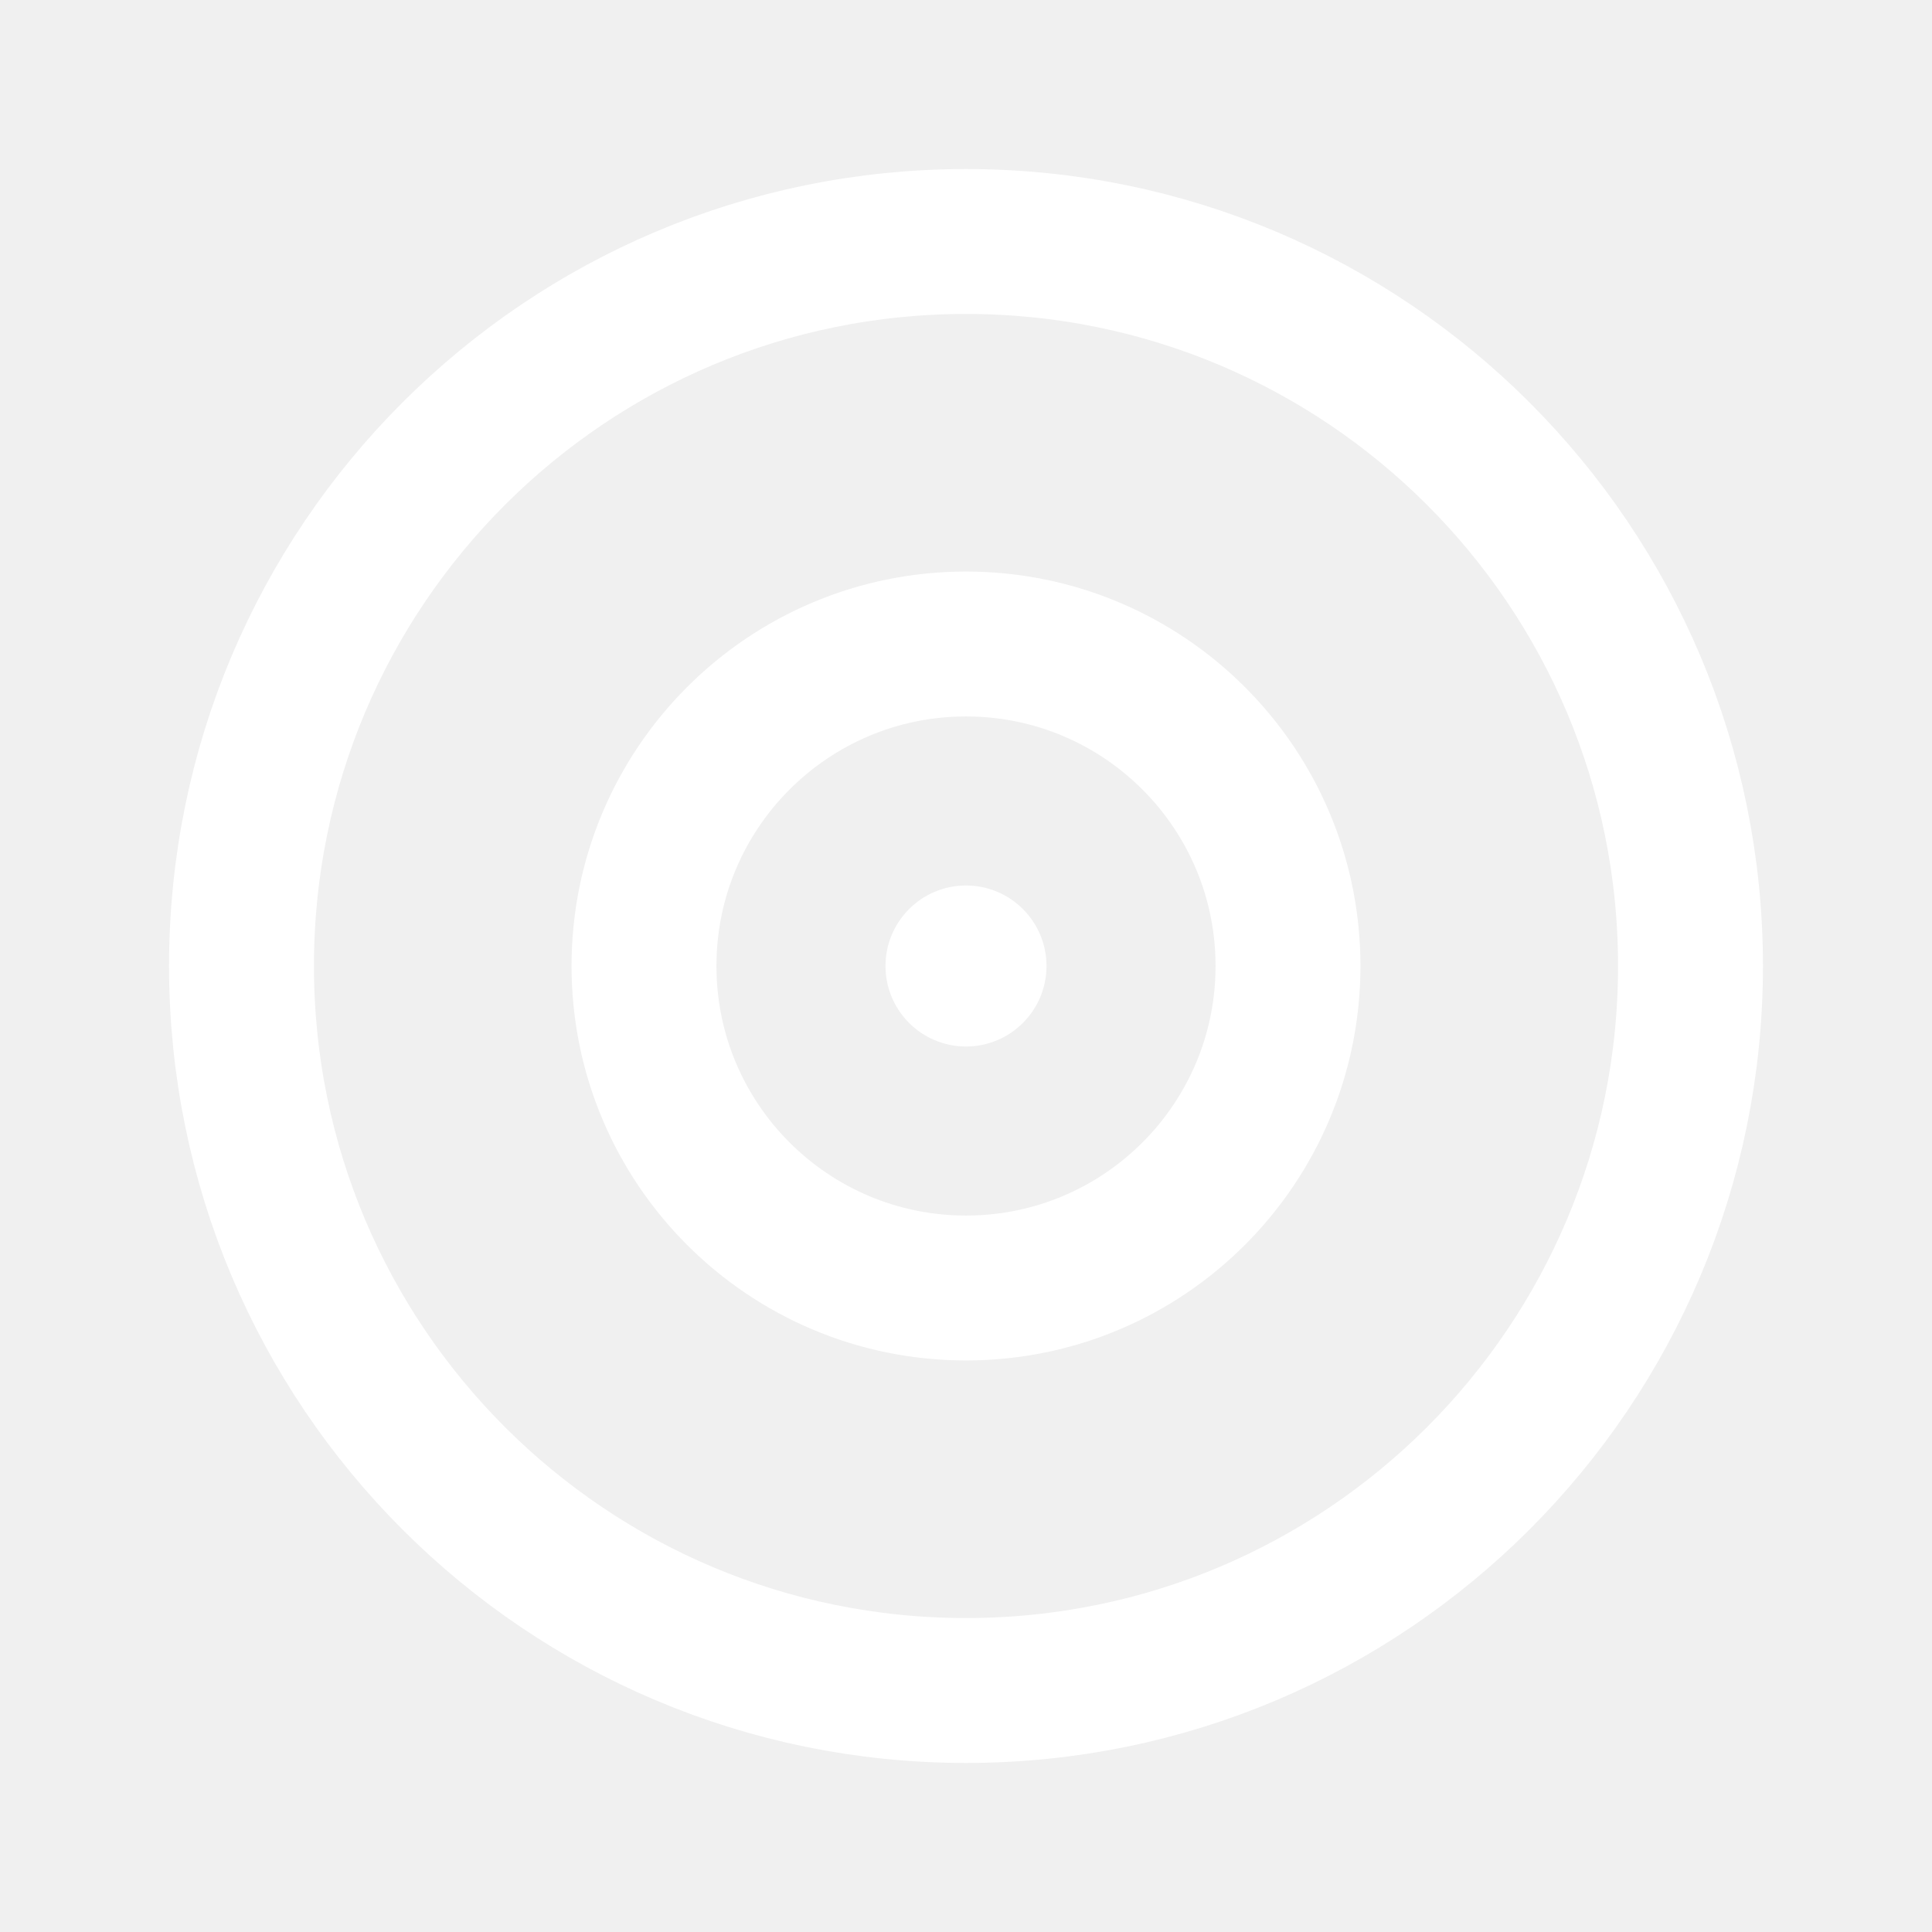
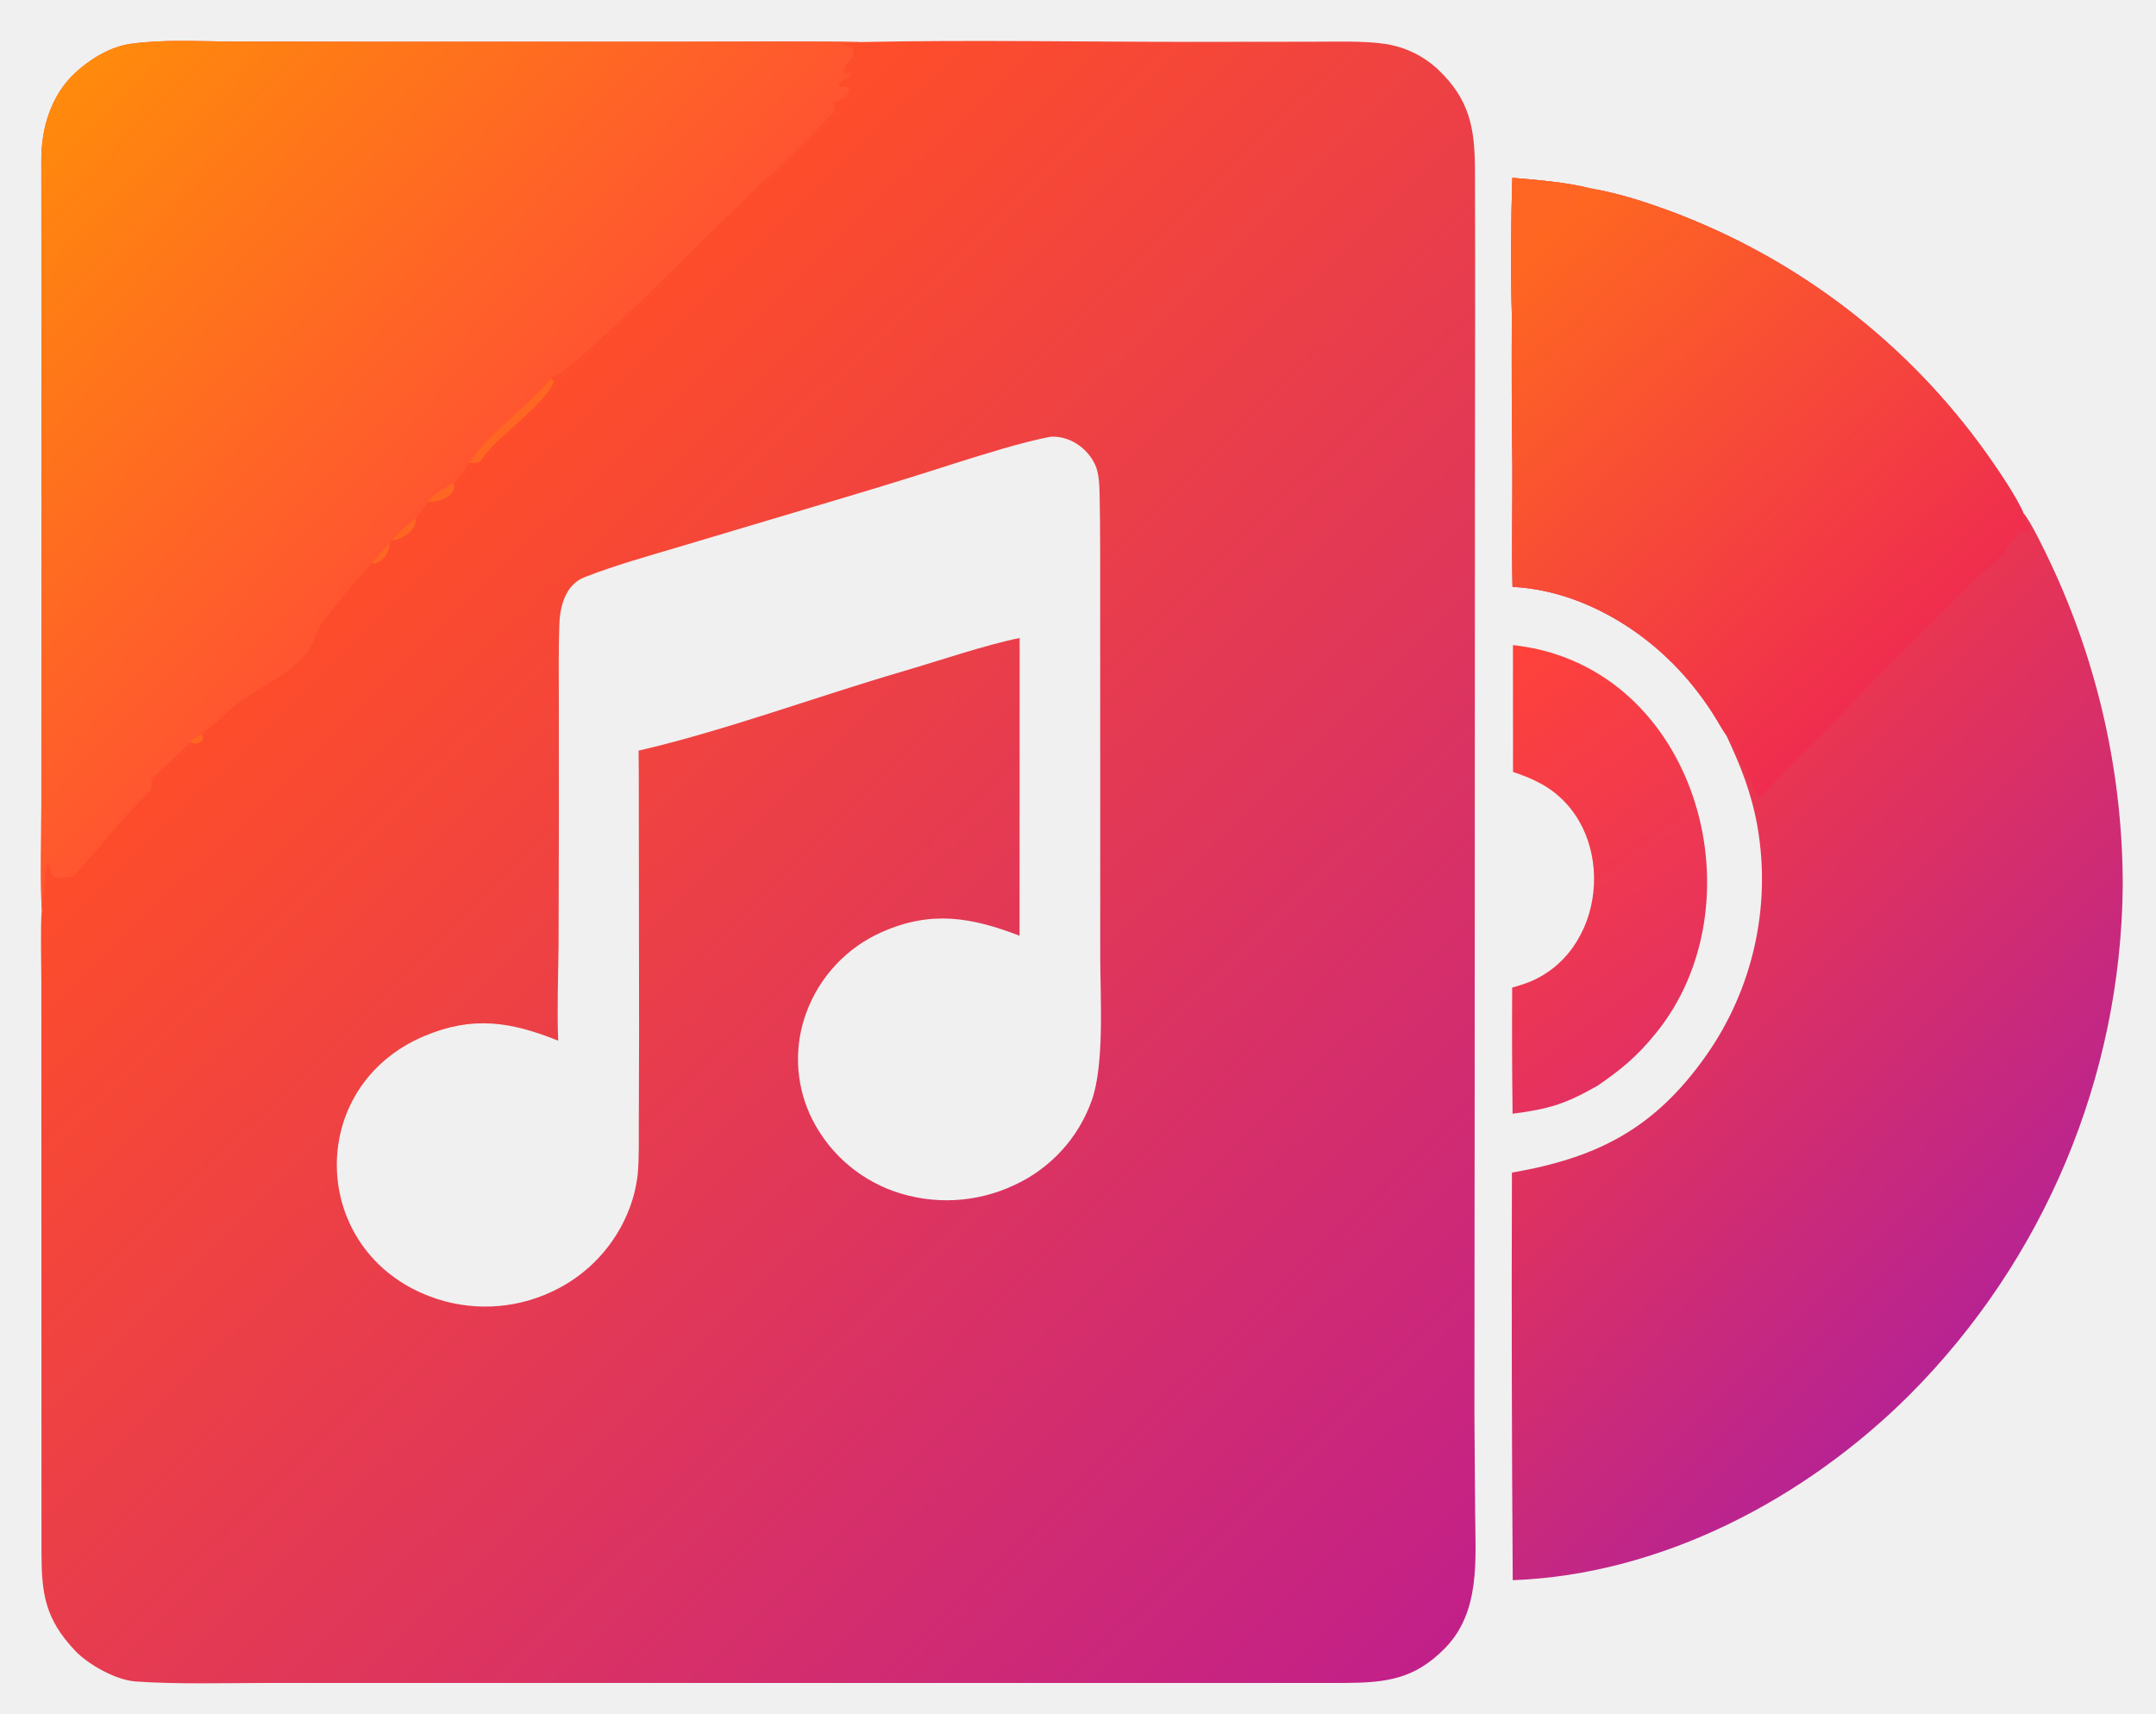
- <svg xmlns="http://www.w3.org/2000/svg" width="24" height="24" viewBox="0 0 24 24" fill="none">
-   <circle cx="12" cy="12" r="9" stroke="#FFFFFF" stroke-width="1.8" stroke-linecap="round" stroke-linejoin="round" />
-   <circle cx="12" cy="12" r="4" stroke="#FFFFFF" stroke-width="1.8" stroke-linecap="round" stroke-linejoin="round" />
-   <circle cx="12" cy="12" r="1" fill="#FFFFFF" stroke="none" />
+ <svg xmlns="http://www.w3.org/2000/svg" width="883" height="702" viewBox="0 0 883 702">
+   <clipPath id="cl_3">
+     <rect y="-0" width="882.943" height="701.701" />
+   </clipPath>
+   <g clip-path="url(#cl_3)">
+     <defs>
+       <linearGradient id="gradient_0" gradientUnits="userSpaceOnUse" x1="301.611" y1="371.572" x2="668.325" y2="746.557">
+         <stop offset="0" stop-color="#FF4E28" />
+         <stop offset="1" stop-color="#C22089" />
+       </linearGradient>
+     </defs>
+     <path fill="url(#gradient_0)" transform="matrix(1.22461 0 0 1.22461 -210.633 -257.168)" d="M185.958 514.566C185.459 503.92 185.828 490.667 185.83 479.749L185.848 415.595C185.864 364.933 185.872 314.223 185.82 263.565C185.808 252.774 189.074 241.954 197.043 234.458C201.93 229.862 208.86 225.634 215.597 224.677C226.335 223.151 237.94 223.816 248.749 223.9L295.108 223.957L400.507 223.959C420.004 223.96 440.116 223.722 459.563 224.07C496.972 223.27 535.612 224.049 573.172 224.001L610.929 223.96C618.166 223.955 628.505 223.619 635.303 224.695C641.893 225.702 648.026 228.671 652.904 233.215C663.401 243.166 665.229 252.673 665.279 266.652C665.408 302.852 665.293 339.107 665.265 375.306L665.18 580.947L665.099 682.84L665.34 716.159C665.455 731.708 667.152 749.176 655.311 761.301C645.006 771.853 635.521 772.892 621.393 772.998L344.464 772.992L260.617 772.989C246.667 773.013 231.199 773.454 217.363 772.495C210.851 772.044 201.616 766.945 197.128 762.207C187.038 751.556 185.917 743.064 185.869 729.479L185.832 585.235L185.825 538.381C185.822 532.136 185.488 520.333 185.958 514.566ZM358.682 558.127C342.77 551.748 330.055 549.743 313.811 556.626C273.865 573.551 275.326 628.529 315.906 643.744C329.123 648.713 343.788 648.12 356.561 642.1C368.647 636.502 378.029 626.352 382.662 613.864C383.999 610.231 384.883 606.447 385.296 602.598C385.764 597.831 385.615 590.669 385.645 585.729L385.736 555.248L385.635 468.75L385.572 461.107C414.585 454.387 445.297 442.939 473.935 434.59C485.171 431.314 501.852 425.636 513.008 423.434L512.977 523.021C496.882 516.844 483.454 514.495 467.027 521.755C455.345 526.885 446.236 536.522 441.772 548.474C437.57 559.605 437.956 571.948 442.847 582.794C448.336 594.766 458.42 604.019 470.818 608.461C484.094 613.179 498.702 612.421 511.42 606.355C523.438 600.773 532.704 590.59 537.129 578.099C541.383 566.092 540.005 544.093 539.962 530.635L539.957 478.827L539.939 412.324C539.927 399.961 540.006 387.574 539.748 375.215C539.683 372.129 539.541 368.17 538.212 365.367C535.555 359.765 529.661 355.732 523.321 356.097C513.783 357.908 500.441 362.134 491.097 365.079C478.867 369.017 466.592 372.816 454.275 376.475L399.38 392.854C388.728 396.037 377.838 399.043 367.49 403.089C361.099 405.587 359.265 412.831 359.057 418.97C358.785 426.985 358.88 434.995 358.885 443.009L358.907 485.501L358.8 526.577C358.695 536.414 358.256 548.279 358.682 558.127Z" />
+     <defs>
+       <linearGradient id="gradient_1" gradientUnits="userSpaceOnUse" x1="191.836" y1="240.796" x2="329.932" y2="373.343">
+         <stop offset="0" stop-color="#FF8A0C" />
+         <stop offset="1" stop-color="#FF5431" />
+       </linearGradient>
+     </defs>
+     <path fill="url(#gradient_1)" transform="matrix(1.22461 0 0 1.22461 -210.633 -257.168)" d="M185.958 514.566C185.459 503.92 185.828 490.667 185.83 479.749L185.848 415.595C185.864 364.933 185.872 314.223 185.82 263.565C185.808 252.774 189.074 241.954 197.043 234.458C201.93 229.862 208.86 225.634 215.597 224.677C226.335 223.151 237.94 223.816 248.749 223.9L295.108 223.957L400.507 223.959C420.004 223.96 440.116 223.722 459.563 224.07C456.823 224.639 455.215 224.404 452.538 224.563C454.131 224.913 455.744 225.086 457.033 226.012C458.605 230.482 454.508 230.148 454.148 234.034L454.546 234.88C455.261 234.662 455.978 234.449 456.697 234.241C456.357 236.431 452.936 236.549 452.204 238.898C455.018 239.486 454.292 238.273 456.054 239.563C455.576 242.913 453.559 243.315 450.597 244.133L451.265 246.584C448.307 250.084 445.267 253.653 442.027 256.894C435.192 263.73 427.81 270.089 420.854 276.813C411.771 285.593 363.576 334.336 357.527 335.809C356.622 336.03 356.856 335.945 356.297 336.592C350.67 344.134 334.678 355.353 329.012 364.82C327.416 367.016 325.744 369.781 323.838 371.584C320.107 373.622 317.6 374.574 315.048 377.945C313.577 380.08 312.647 381.482 310.905 383.437C307.867 385.921 305.453 387.626 303.102 390.756L302.377 391.564C300.838 393.282 297.702 396.613 296.459 398.322L296.08 398.707C291.013 403.942 284.03 412.566 279.638 418.487C278.018 420.67 276.414 426.306 274.35 428.733C268.303 435.841 259.483 439.497 252.136 444.863C247.61 448.169 244.097 452.475 239.349 455.527C237.542 456.546 236.888 456.782 235.509 458.266C231.306 462.765 227.158 466.329 222.717 470.517C222.415 470.802 222.882 474.138 222.309 474.461C213.127 483.331 205.381 493.426 196.859 502.901C196.266 503.56 191.09 503.604 190.018 503.621C188.6 501.612 189.265 500.131 187.843 498.793C186.765 502.289 186.955 510.126 185.958 514.566Z" />
+     <path fill="#FF6623" transform="matrix(1.22461 0 0 1.22461 -210.633 -257.168)" d="M356.297 336.592L357.248 337.638C355.279 344.024 339.065 355.901 334.682 361.561C333.039 363.682 332.692 365.411 329.012 364.82C334.678 355.353 350.67 344.134 356.297 336.592Z" />
+     <path fill="#FF6623" transform="matrix(1.22461 0 0 1.22461 -210.633 -257.168)" d="M323.838 371.584C324.818 376.145 318.735 377.986 315.048 377.945C317.6 374.574 320.107 373.622 323.838 371.584Z" />
+     <path fill="#FF6623" transform="matrix(1.22461 0 0 1.22461 -210.633 -257.168)" d="M310.905 383.437C311.908 386.957 306.194 390.742 303.102 390.756C305.453 387.626 307.867 385.921 310.905 383.437Z" />
+     <path fill="#FF6623" transform="matrix(1.22461 0 0 1.22461 -210.633 -257.168)" d="M302.377 391.564C302.281 394.657 300.147 397.96 297.05 398.576L296.459 398.322C297.702 396.613 300.838 393.282 302.377 391.564Z" />
+     <path fill="#FF6623" transform="matrix(1.22461 0 0 1.22461 -210.633 -257.168)" d="M235.509 458.266C236.888 456.782 237.542 456.546 239.349 455.527L239.927 456.788C239.31 458.429 239.831 457.77 238.155 458.695C236.757 458.729 236.758 458.827 235.509 458.266Z" />
+     <defs>
+       <linearGradient id="gradient_2" gradientUnits="userSpaceOnUse" x1="713.845" y1="511.435" x2="844.049" y2="640.778">
+         <stop offset="0" stop-color="#EB364F" />
+         <stop offset="1" stop-color="#B82392" />
+       </linearGradient>
+     </defs>
+     <path fill="url(#gradient_2)" transform="matrix(1.22461 0 0 1.22461 -210.633 -257.168)" d="M677.791 269.49C685.99 270.202 695.703 270.941 703.67 272.973C713.299 274.604 721.687 277.365 730.813 280.703C773.414 296.6 810.259 324.925 836.573 362.007C840.112 366.993 846.433 376.266 848.703 381.654C850.863 383.819 856.103 394.798 857.569 397.898C873.64 431.859 881.96 468.968 881.927 506.539C881.262 570.351 855.685 631.376 810.654 676.593C775.781 711.382 727.757 736.758 677.918 738.612C677.59 693.163 677.498 647.713 677.643 602.263C706.179 597.332 725.307 587.599 742.509 563.229C758.199 540.975 764.407 513.401 759.767 486.571C757.79 475.348 754.135 466.139 749.284 455.877C748.128 454.302 746.242 450.86 745.028 448.988C741.825 443.951 738.192 439.202 734.168 434.793C719.929 419.219 699.165 407.35 677.831 406.336C677.515 393.104 677.825 379.634 677.774 366.372C677.577 349.342 677.523 332.312 677.611 315.282C677.244 301.277 677.329 283.432 677.791 269.49Z" />
+     <defs>
+       <linearGradient id="gradient_3" gradientUnits="userSpaceOnUse" x1="676.119" y1="295.163" x2="805.583" y2="434.66">
+         <stop offset="0" stop-color="#FF6820" />
+         <stop offset="1" stop-color="#EF2C4F" />
+       </linearGradient>
+     </defs>
+     <path fill="url(#gradient_3)" transform="matrix(1.22461 0 0 1.22461 -210.633 -257.168)" d="M677.791 269.49C685.99 270.202 695.703 270.941 703.67 272.973C713.299 274.604 721.687 277.365 730.813 280.703C773.414 296.6 810.259 324.925 836.573 362.007C840.112 366.993 846.433 376.266 848.703 381.654C848.307 384.306 850.89 384.782 850.691 388.73C848.906 387.653 849.426 387.577 847.862 387.873C844.453 390.52 843.584 393.658 840.681 396.512C838.242 398.908 835.1 401.238 832.711 403.698C817.492 419.363 801.857 434.284 786.748 450.092C778.906 458.297 769.747 466.306 762.324 475.003C761.561 475.898 761.412 475.977 760.483 476.712C757.446 473.925 753.048 458.063 749.705 456.125L749.284 455.877C748.128 454.302 746.242 450.86 745.028 448.988C741.825 443.951 738.192 439.202 734.168 434.793C719.929 419.219 699.165 407.35 677.831 406.336C677.515 393.104 677.825 379.634 677.774 366.372C677.577 349.342 677.523 332.312 677.611 315.282C677.244 301.277 677.329 283.432 677.791 269.49Z" />
+     <path fill="#FF6623" transform="matrix(1.22461 0 0 1.22461 -210.633 -257.168)" d="M677.791 269.49C685.99 270.202 695.703 270.941 703.67 272.973C701.668 273.062 701.754 272.725 700.475 273.716L700.462 274.401C700.398 276.802 700.636 277.849 698.839 279.425C694.957 282.828 690.04 285.451 686.11 288.766C684.088 290.471 686.072 292.16 682.865 293.657C681.529 293.577 680.194 293.467 678.863 293.325C677.383 298.838 679.199 309.028 677.611 315.282C677.244 301.277 677.329 283.432 677.791 269.49Z" />
+     <defs>
+       <linearGradient id="gradient_4" gradientUnits="userSpaceOnUse" x1="649.934" y1="449.057" x2="729.649" y2="554.107">
+         <stop offset="0" stop-color="#FF423A" />
+         <stop offset="1" stop-color="#E43160" />
+       </linearGradient>
+     </defs>
+     <path fill="url(#gradient_4)" transform="matrix(1.22461 0 0 1.22461 -210.633 -257.168)" d="M677.986 425.785C679.663 425.987 681.334 426.23 682.999 426.515C740.411 436.789 760.583 512.766 725.811 555.604C719.537 563.333 714.481 567.556 706.322 573.175C695.541 579.314 690.113 580.987 677.862 582.577C677.681 568.508 677.636 554.437 677.729 540.367C680.092 539.707 682.646 538.918 684.834 537.91C710.365 526.145 712.362 486.09 687.576 472.29C684.244 470.435 681.57 469.462 678.01 468.233L677.986 425.785Z" />
+   </g>
</svg>
